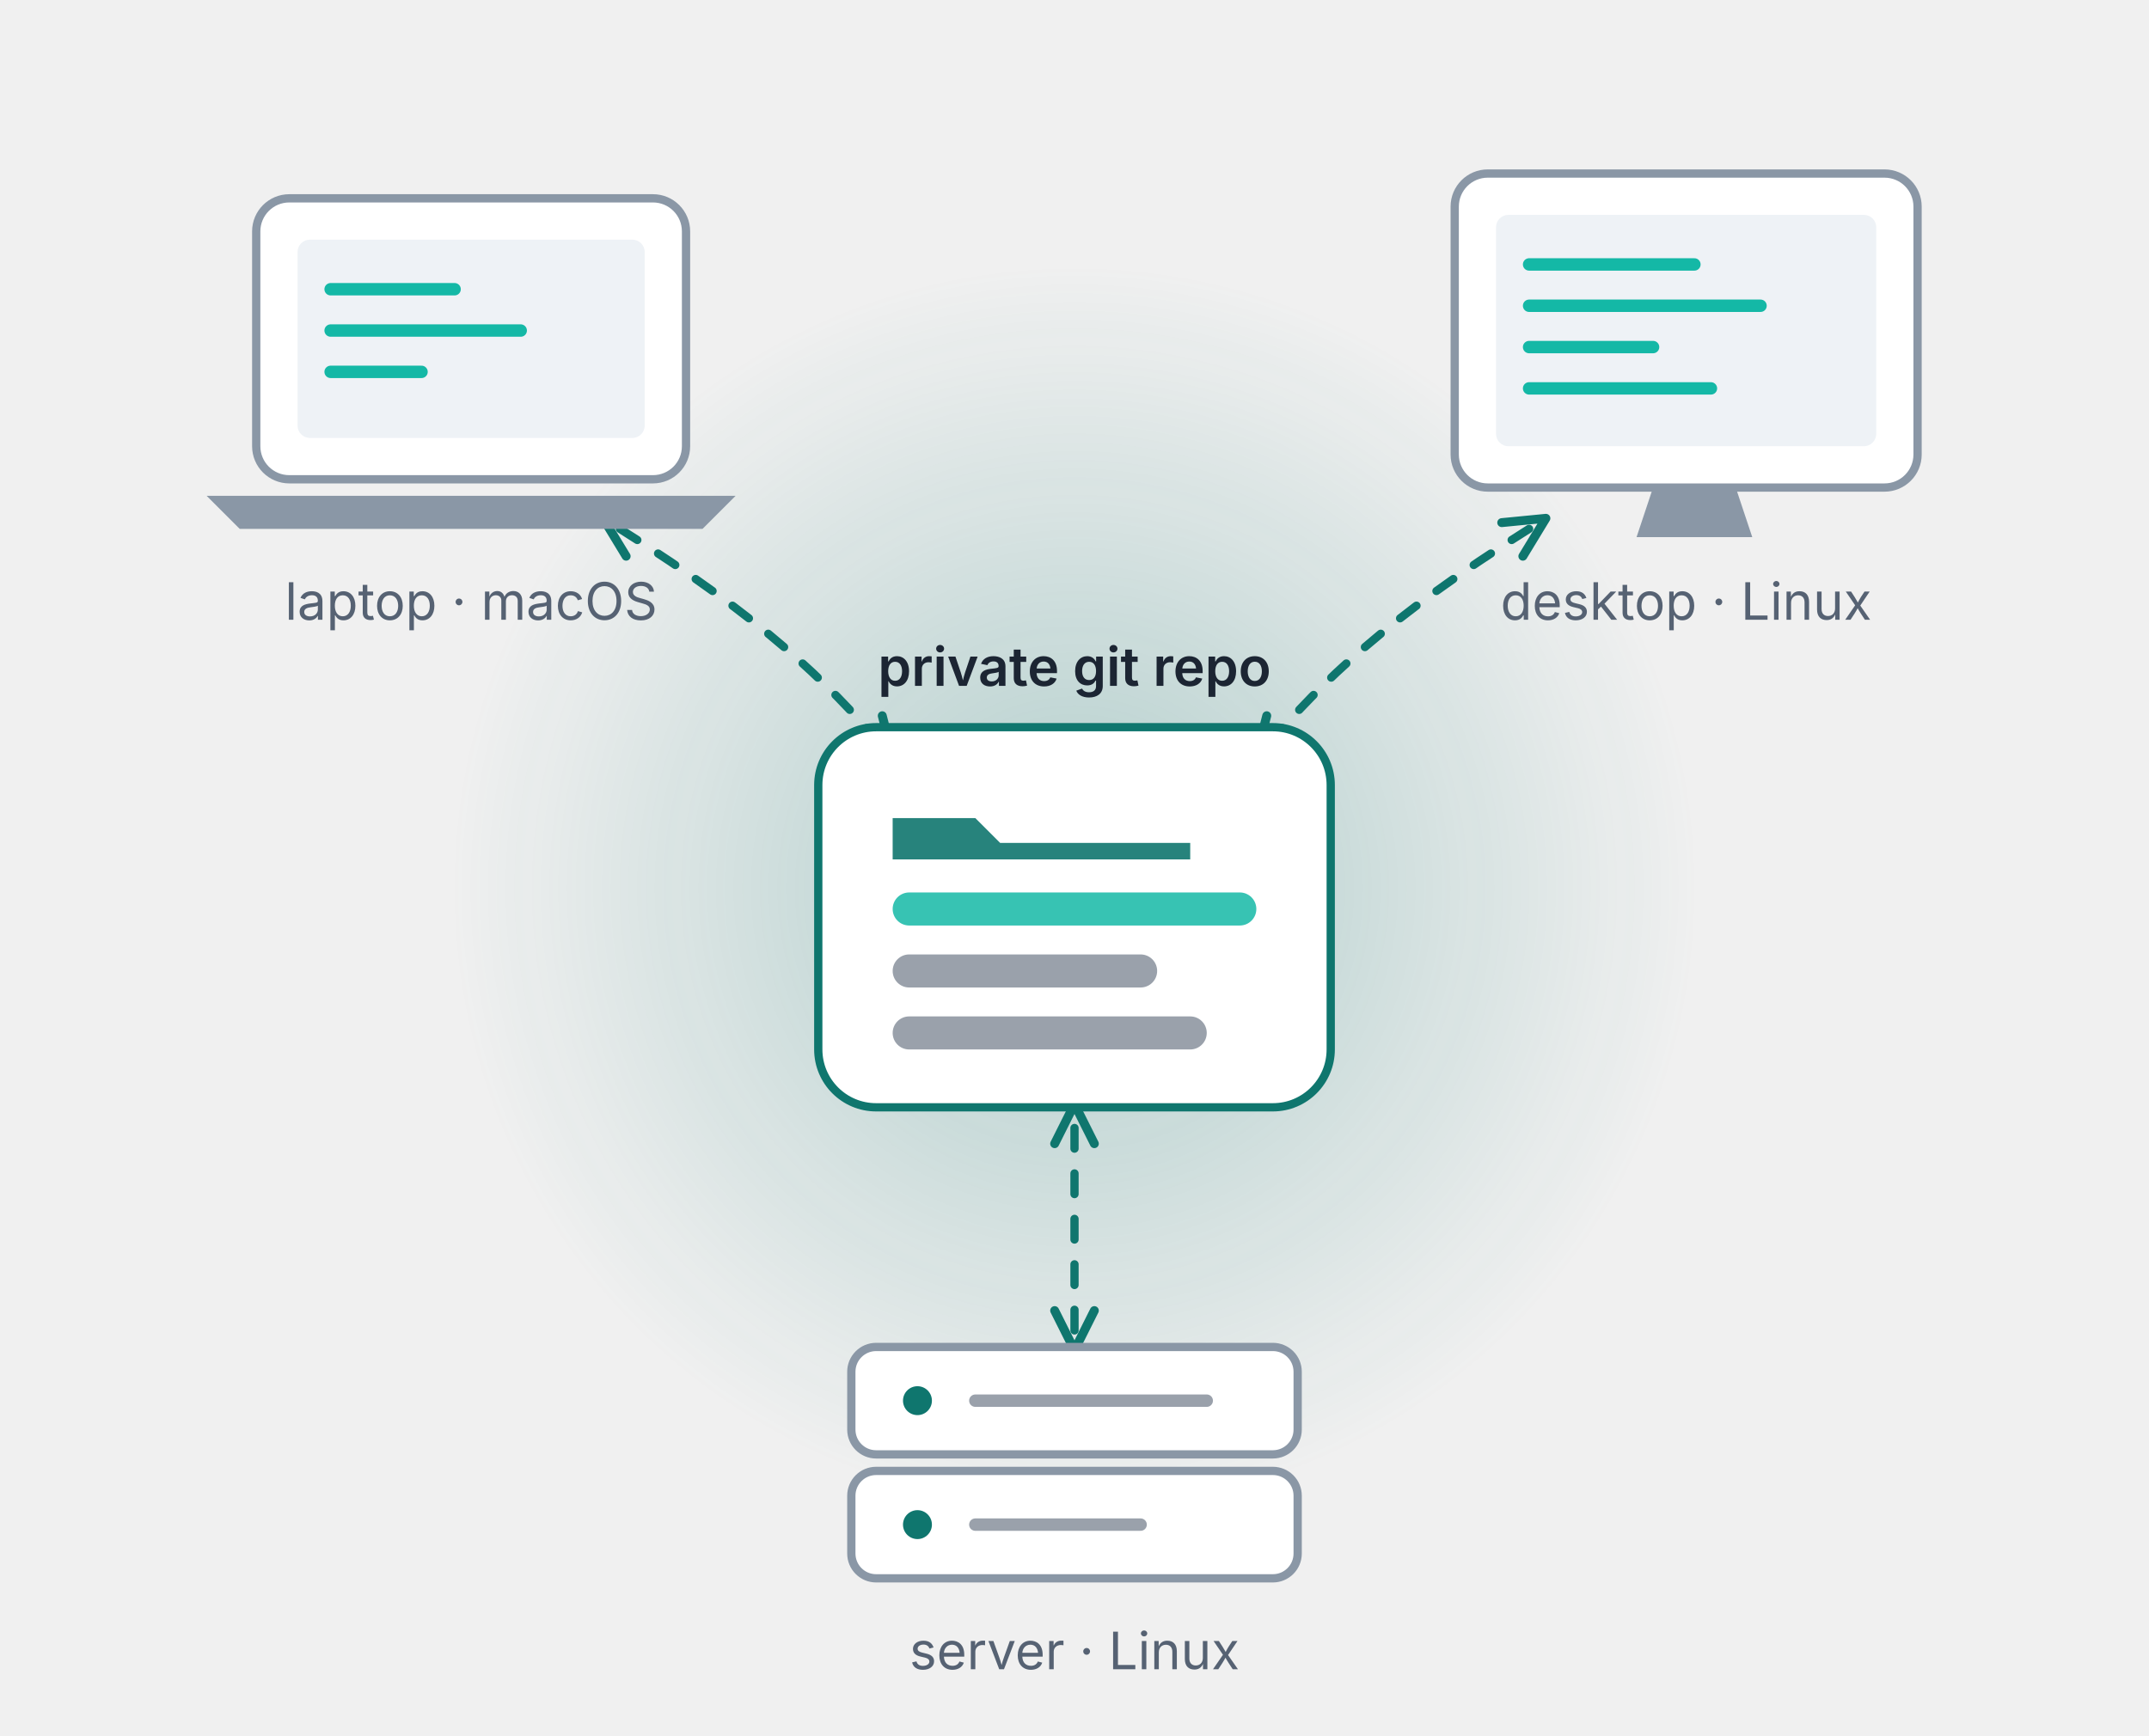
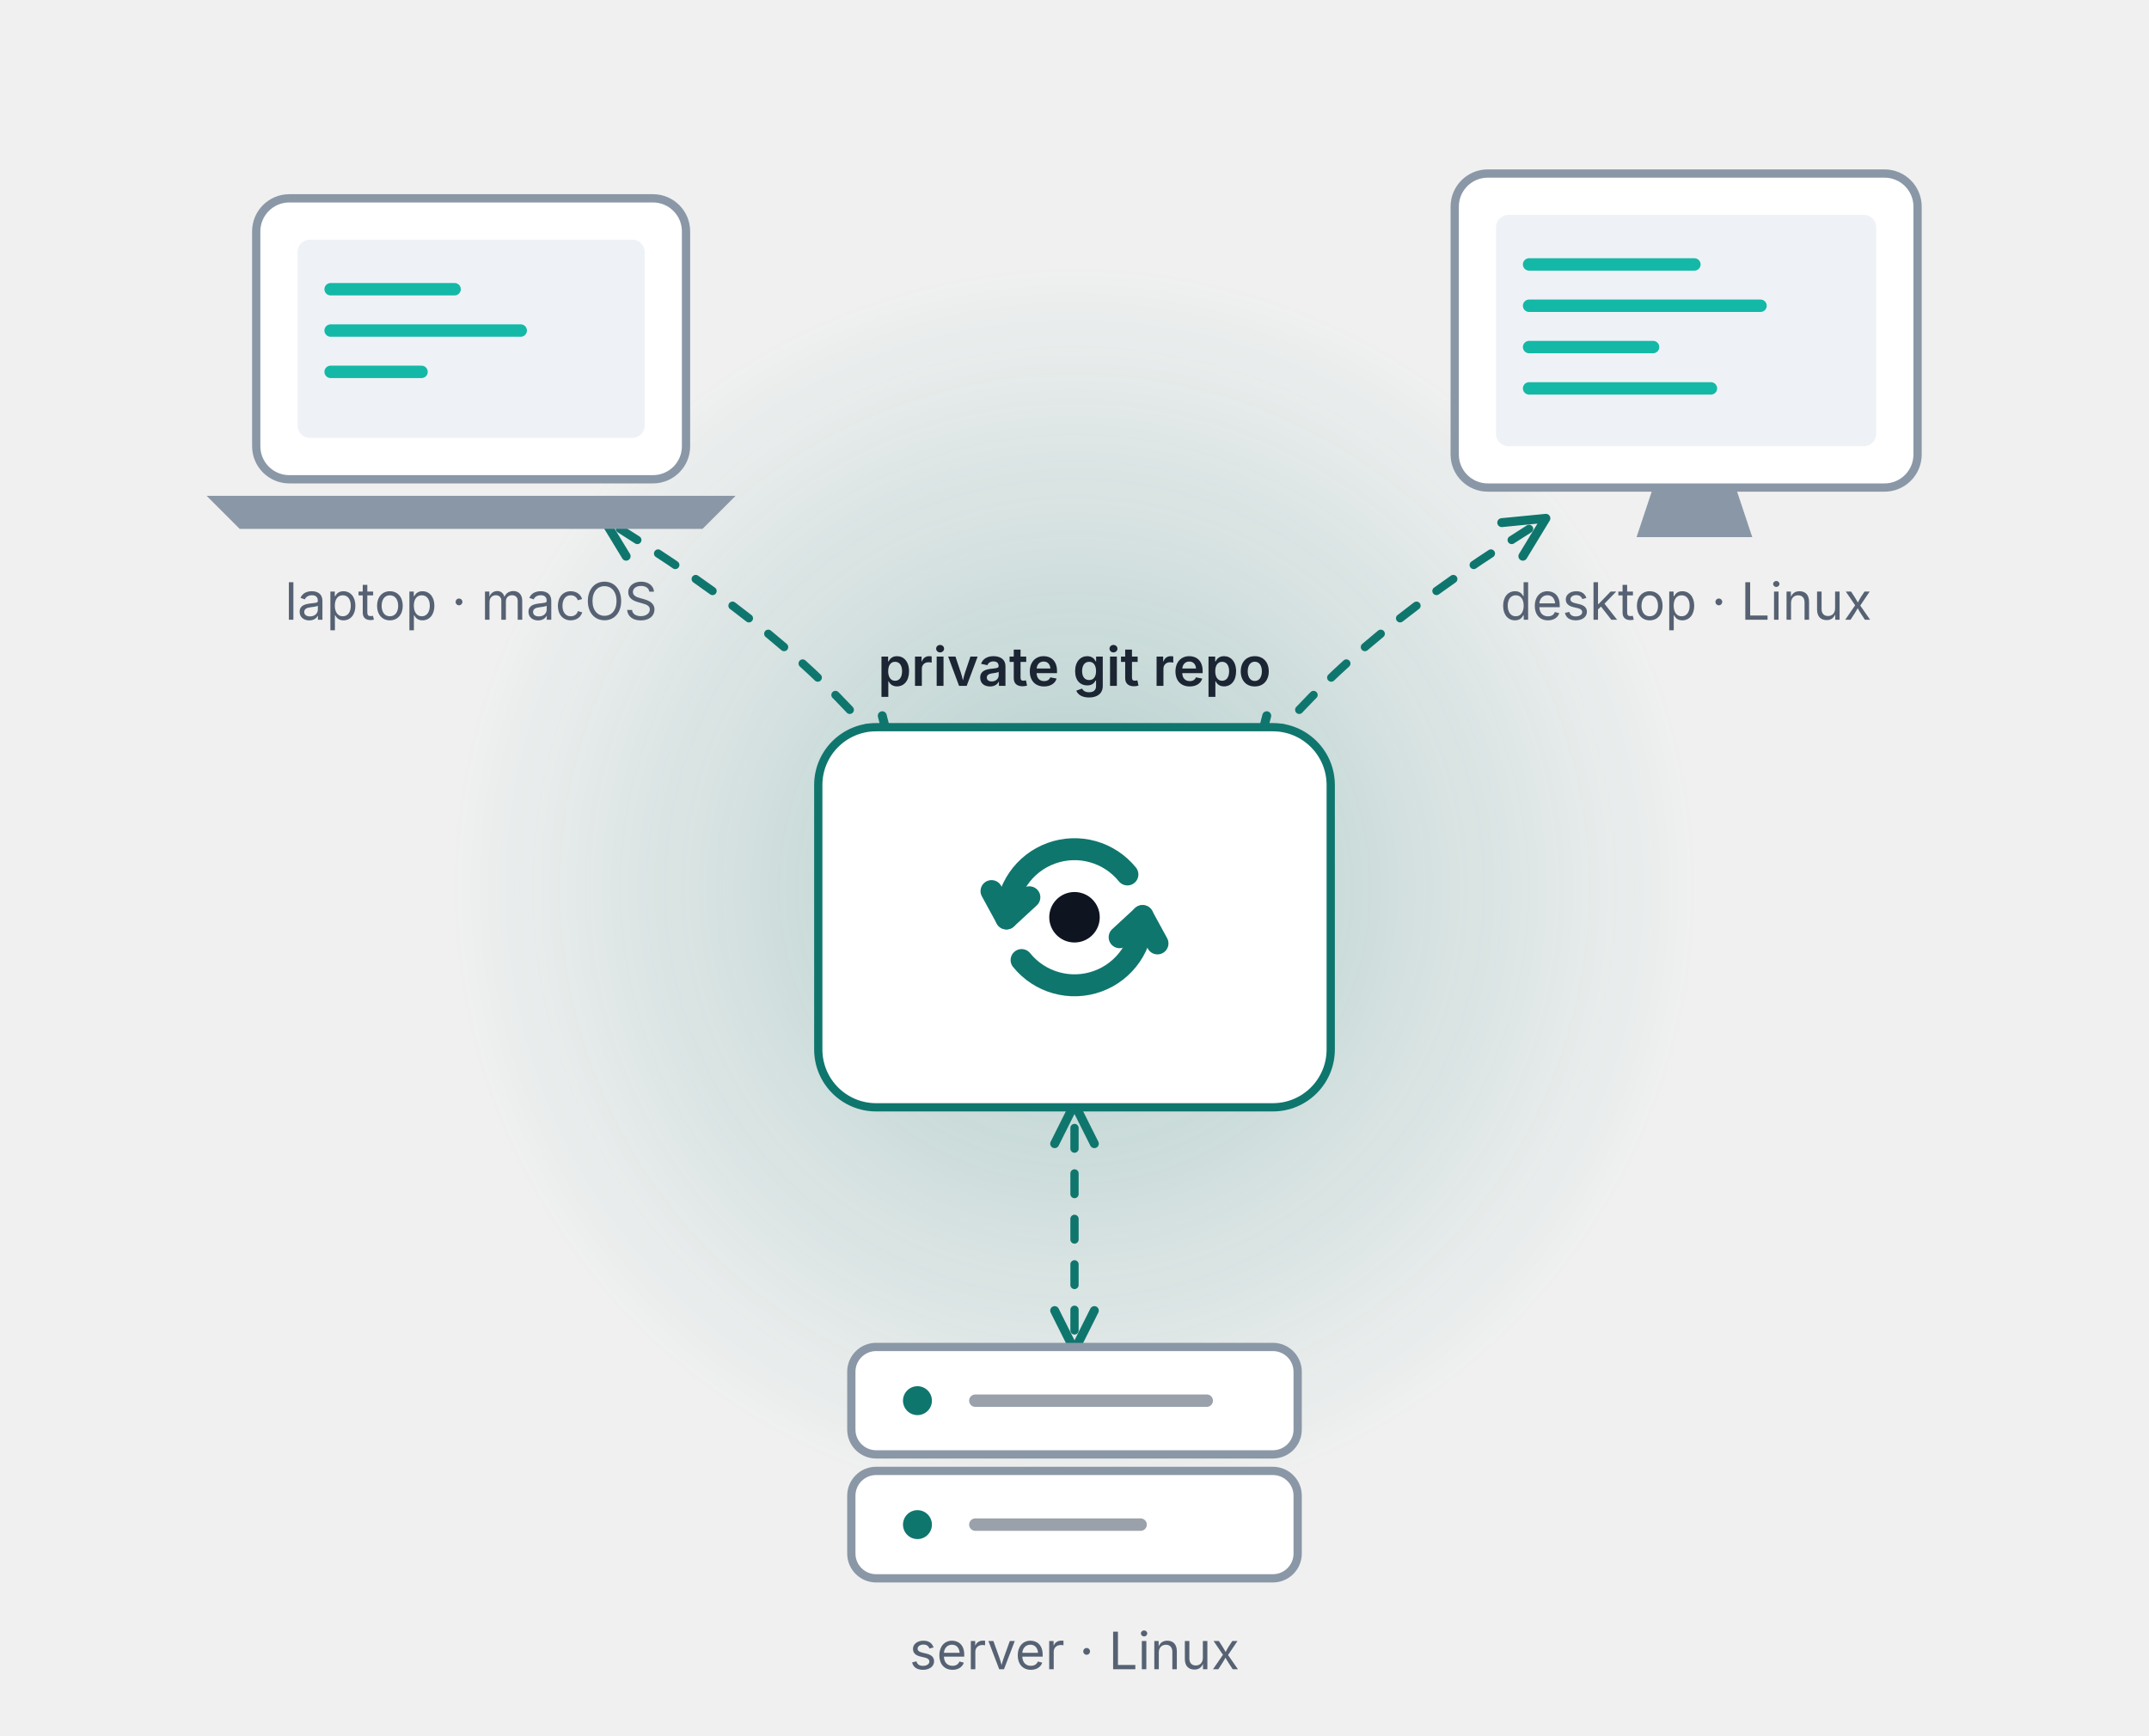
<svg xmlns="http://www.w3.org/2000/svg" viewBox="0 0 520 420" fill="none" role="img" aria-labelledby="t d">
  <defs>
    <marker id="a" viewBox="0 0 10 10" refX="5" refY="5" markerWidth="6" markerHeight="6" orient="auto-start-reverse">
      <path d="M1 1 9 5 1 9" stroke="#0f766e" stroke-width="1.8" fill="none" stroke-linecap="round" stroke-linejoin="round" />
    </marker>
    <radialGradient id="g" cx="50%" cy="50%" r="50%">
      <stop offset="0" stop-color="#0f766e" stop-opacity=".28" />
      <stop offset="1" stop-color="#0f766e" stop-opacity="0" />
    </radialGradient>
  </defs>
  <circle cx="260" cy="215" r="150" fill="url(#g)" />
  <g stroke="#0f766e" stroke-width="2" stroke-dasharray="5 6" stroke-linecap="round" marker-start="url(#a)" marker-end="url(#a)">
    <path d="M150 128 C 185 150, 200 165, 213 180" />
    <path d="M370 128 C 335 150, 320 165, 307 180" />
    <path d="M260 322 L 260 272" />
  </g>
  <g>
    <rect x="198" y="176" width="124" height="92" rx="14" fill="#ffffff" stroke="#0f766e" stroke-width="2" />
-     <path d="M216 198h20l6 6h46v4H216z" fill="#0f766e" opacity=".9" />
-     <rect x="216" y="216" width="88" height="8" rx="4" fill="#14b8a6" opacity=".85" />
-     <rect x="216" y="231" width="64" height="8" rx="4" fill="#566273" opacity=".6" />
-     <rect x="216" y="246" width="76" height="8" rx="4" fill="#566273" opacity=".6" />
+     <svg x="226" y="188" width="68" height="68" viewBox="0 0 64 64">
+       <g fill="none">
+         <g stroke="#0f766e" stroke-width="5.0" stroke-linecap="round" stroke-linejoin="round">
+           <path d="M44.05 22.25A15.5 15.5 0 0 0 16.50 32.27" />
+           <path d="M19.95 41.75A15.5 15.5 0 0 0 47.50 31.73" />
+           <path d="M13.10 26.04L16.50 32.27L21.72 27.45" />
+           <path d="M50.90 37.96L47.50 31.73L42.28 36.55" />
+         </g>
+         <circle cx="32" cy="32" r="5.75" fill="#0f1520" />
+       </g>
+     </svg>
    <text x="260" y="166" text-anchor="middle" font-family="Inter, system-ui, sans-serif" font-size="13" font-weight="600" fill="#1c2533">private git repo</text>
  </g>
  <g>
    <rect x="62" y="48" width="104" height="68" rx="8" fill="#ffffff" stroke="#8a97a6" stroke-width="2" />
    <rect x="72" y="58" width="84" height="48" rx="3" fill="#eef2f6" />
    <path d="M80 70h30M80 80h46M80 90h22" stroke="#14b8a6" stroke-width="3" stroke-linecap="round" />
    <path d="M50 120h128l-8 8H58z" fill="#8a97a6" />
    <text x="114" y="150" text-anchor="middle" font-family="Inter, system-ui, sans-serif" font-size="12.5" fill="#566273">laptop · macOS</text>
  </g>
  <g>
    <rect x="352" y="42" width="112" height="76" rx="8" fill="#ffffff" stroke="#8a97a6" stroke-width="2" />
    <rect x="362" y="52" width="92" height="56" rx="3" fill="#eef2f6" />
    <path d="M370 64h40M370 74h56M370 84h30M370 94h44" stroke="#14b8a6" stroke-width="3" stroke-linecap="round" />
    <path d="M400 118h20l4 12h-28z" fill="#8a97a6" />
    <text x="408" y="150" text-anchor="middle" font-family="Inter, system-ui, sans-serif" font-size="12.5" fill="#566273">desktop · Linux</text>
  </g>
  <g>
    <rect x="206" y="326" width="108" height="26" rx="6" fill="#ffffff" stroke="#8a97a6" stroke-width="2" />
    <rect x="206" y="356" width="108" height="26" rx="6" fill="#ffffff" stroke="#8a97a6" stroke-width="2" />
    <circle cx="222" cy="339" r="3.5" fill="#0f766e" />
    <circle cx="222" cy="369" r="3.5" fill="#0f766e" />
    <path d="M236 339h56M236 369h40" stroke="#566273" stroke-width="3" stroke-linecap="round" opacity=".6" />
    <text x="260" y="404" text-anchor="middle" font-family="Inter, system-ui, sans-serif" font-size="12.5" fill="#566273">server · Linux</text>
  </g>
</svg>
